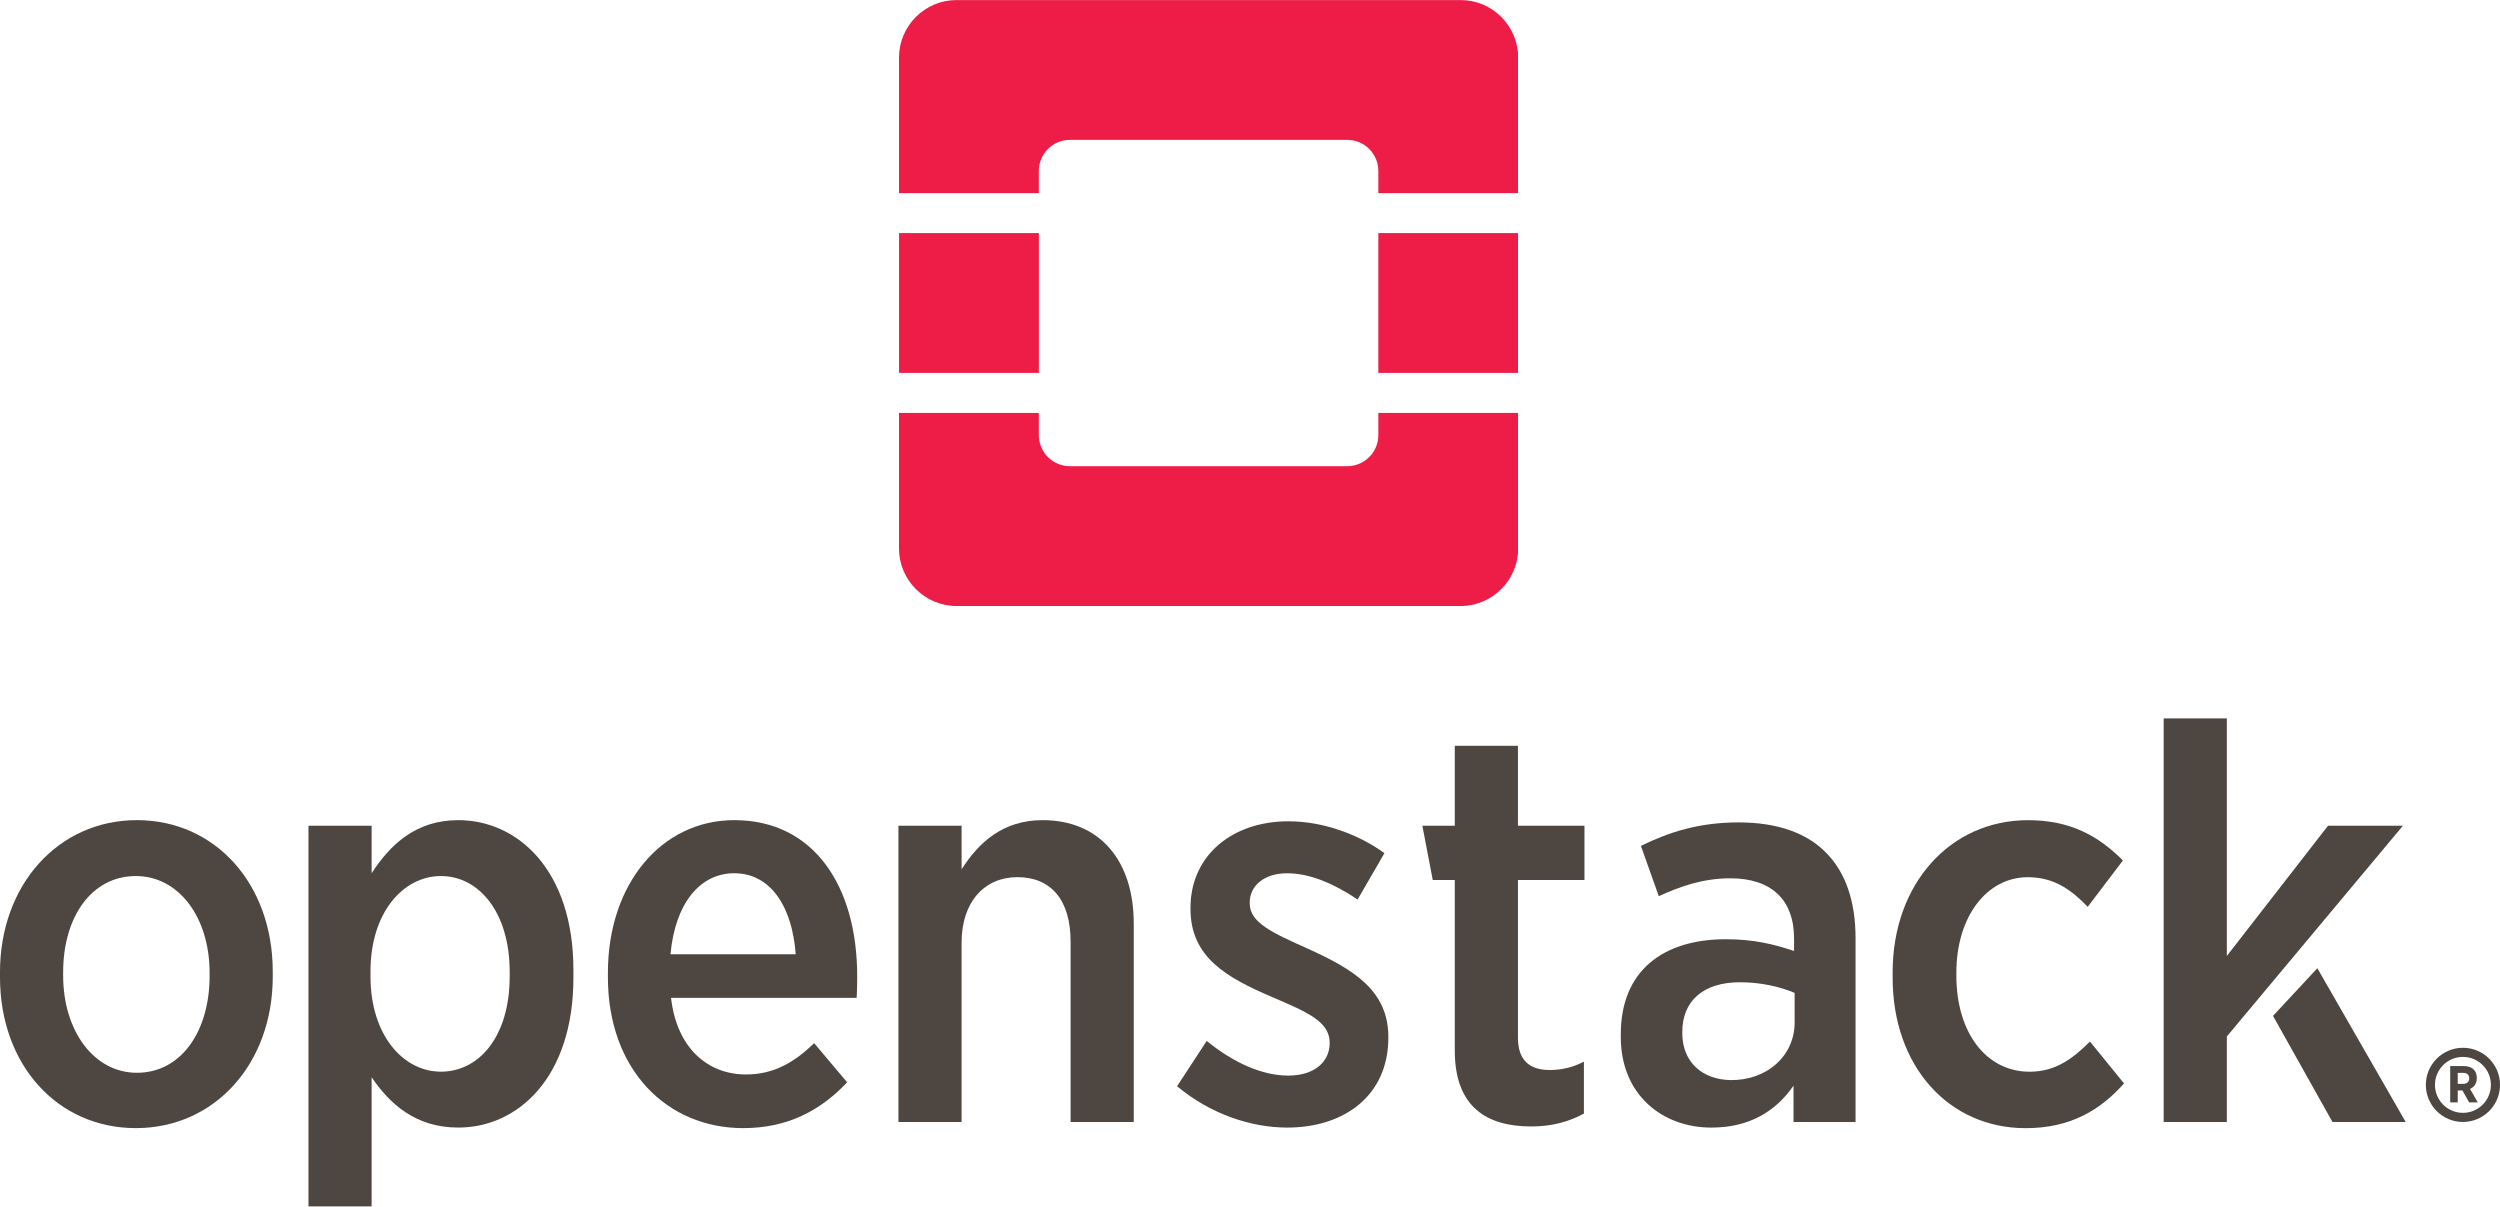
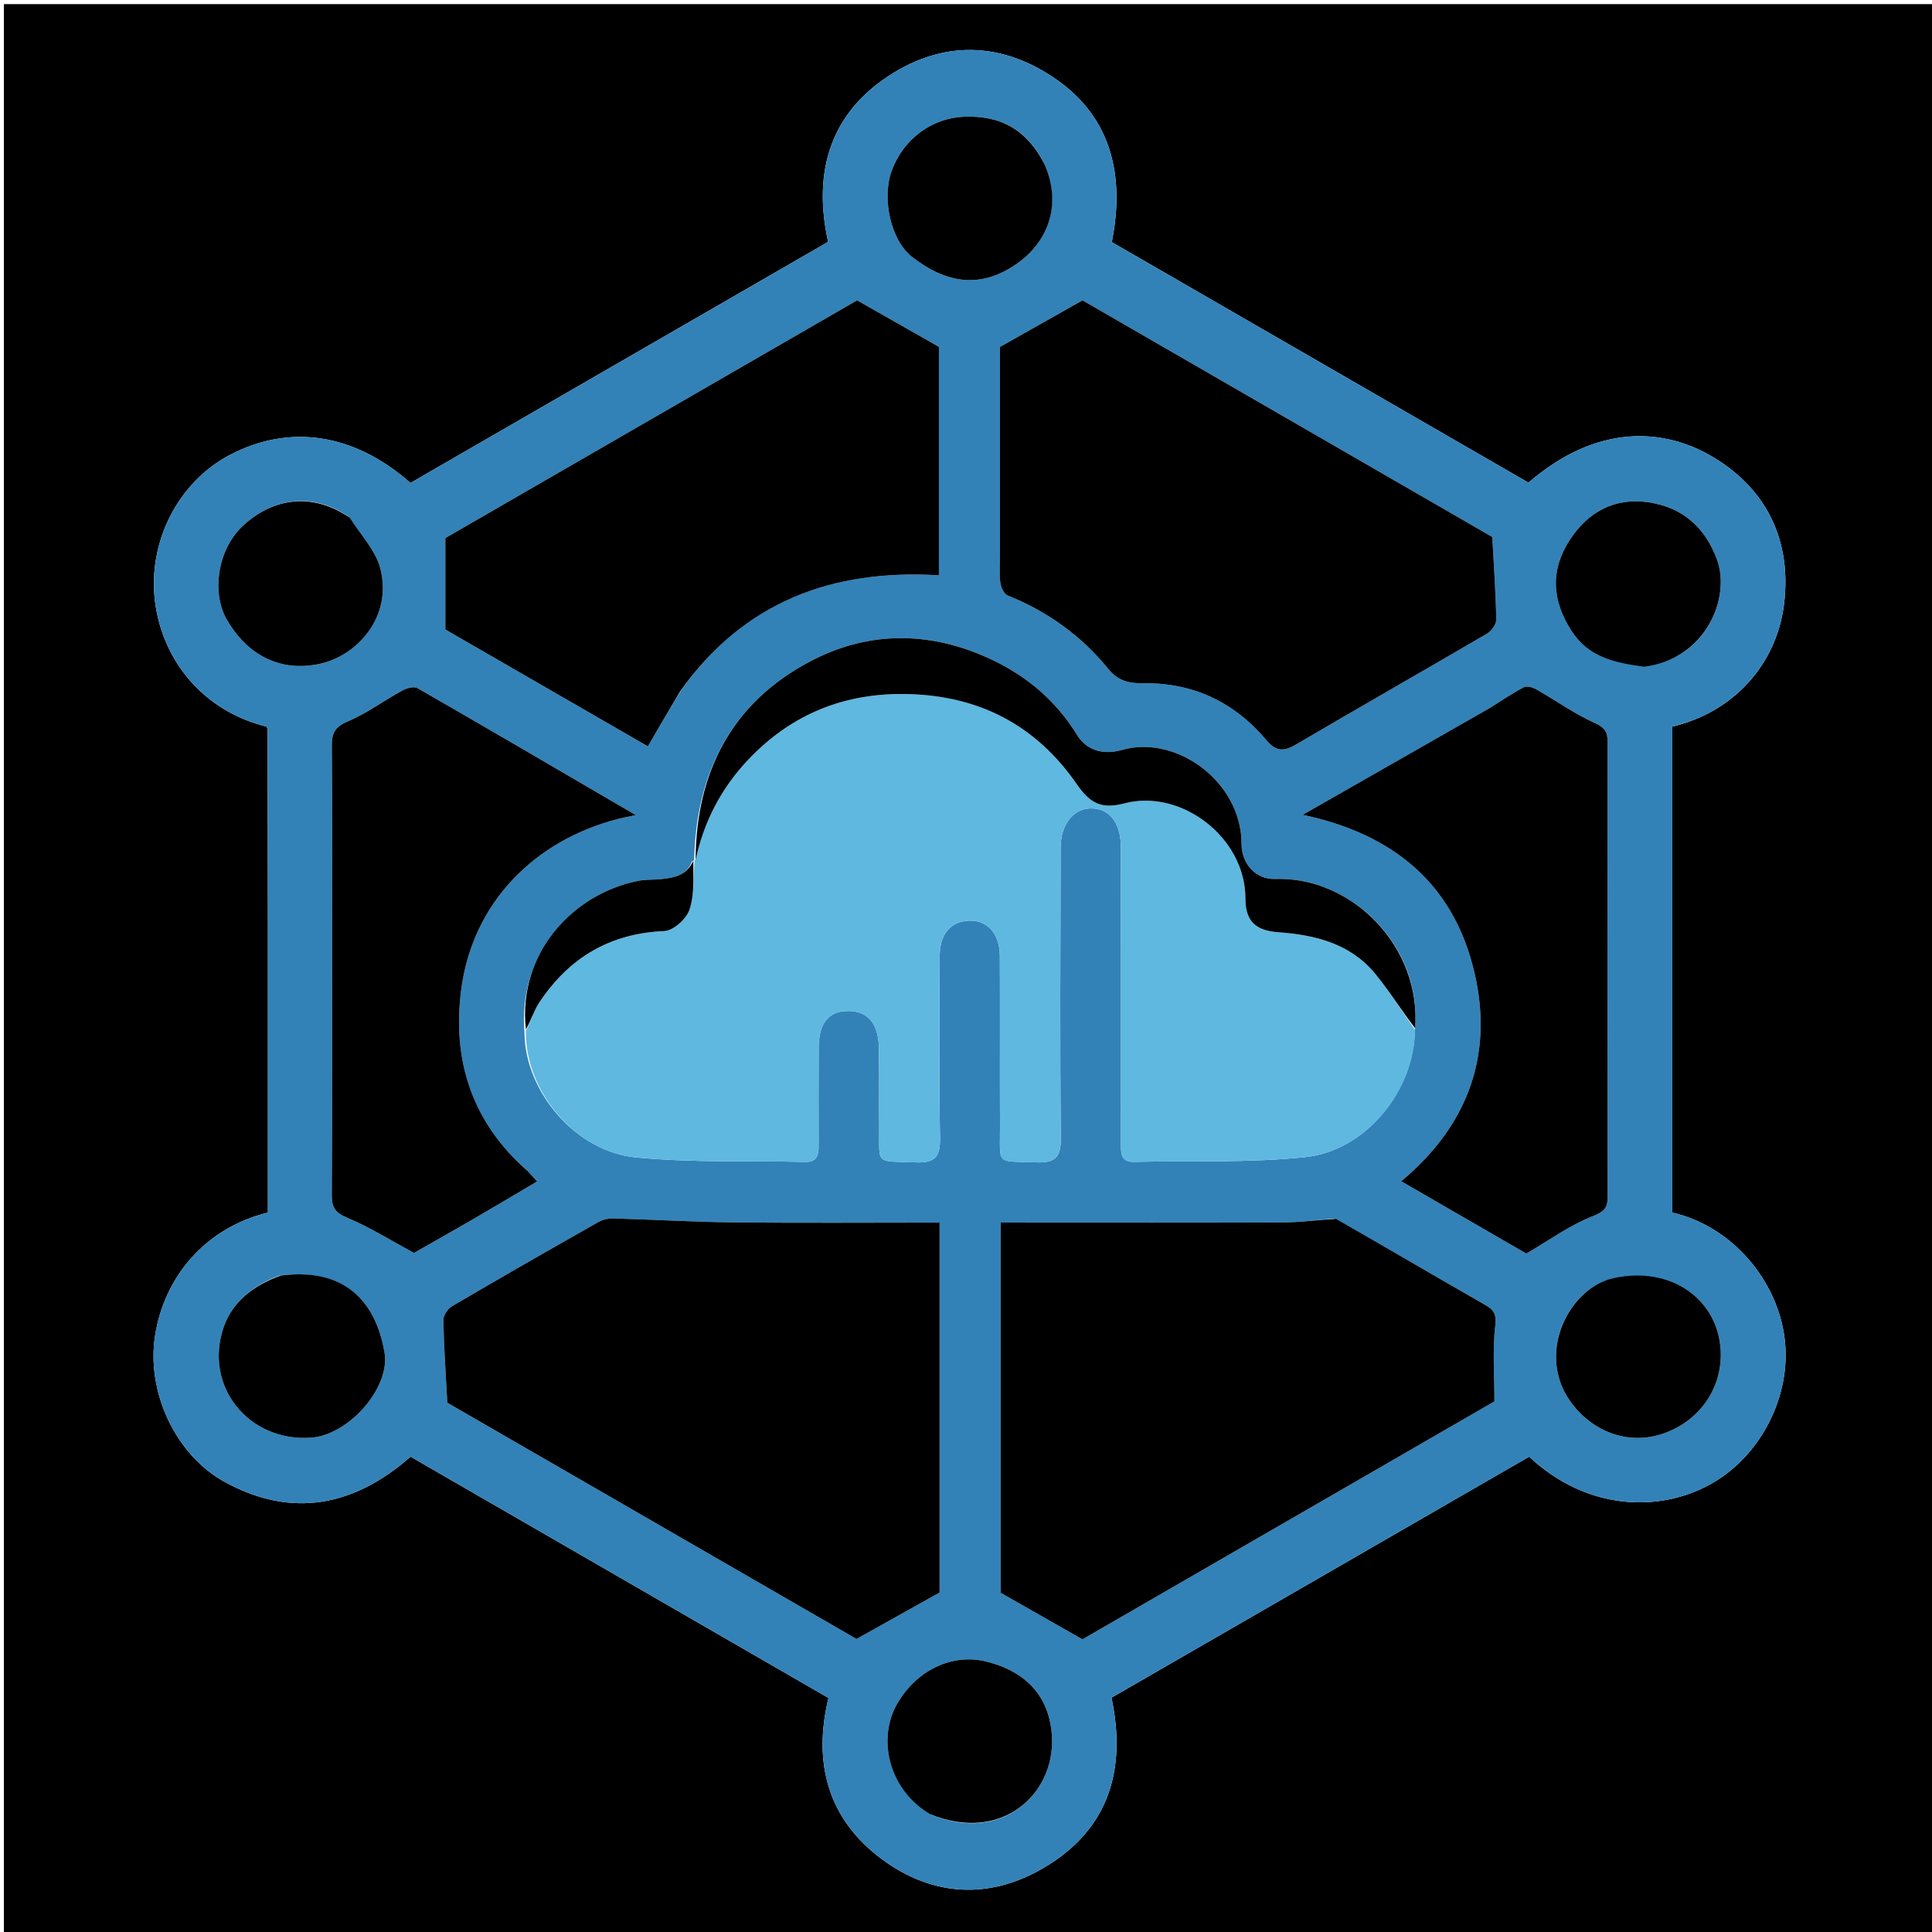
- <svg xmlns="http://www.w3.org/2000/svg" version="1.1" viewBox="0 0 586.656 283.092">
-   <defs>
-     <clipPath id="b" clipPathUnits="userSpaceOnUse">
-       <path d="m0 612h792v-612h-792v612z" />
-     </clipPath>
-     <clipPath id="a" clipPathUnits="userSpaceOnUse">
-       <path d="m331.02 424.87h116.24v-113.76h-116.24v113.76z" />
-     </clipPath>
-   </defs>
-   <g transform="translate(-.95784 -2.2447)">
-     <g transform="matrix(1.25 0 0 -1.25 -201.86 533.34)">
-       <g clip-path="url(#b)">
-         <g transform="translate(624.62 215.96)">
-           <path d="m0 0c-2.896 0-5.252 2.356-5.252 5.252 0 2.897 2.356 5.252 5.252 5.252s5.252-2.355 5.252-5.252c0-2.896-2.356-5.252-5.252-5.252m6.963 5.252c0 3.84-3.123 6.964-6.963 6.964s-6.963-3.124-6.963-6.964 3.123-6.963 6.963-6.963 6.963 3.123 6.963 6.963" fill="#4e4640" />
-         </g>
-         <g transform="translate(625.8 222.43)">
-           <path d="m0 0c0-0.614-0.39-1.024-1.112-1.024h-1.042v2.058h1.013c0.722 0 1.141-0.342 1.141-1.024v-0.01zm1.424 0.039v0.039c0 0.673-0.205 1.209-0.576 1.58-0.429 0.428-1.062 0.652-1.852 0.652h-2.563v-6.823h1.413v2.242h0.886l1.258-2.242h1.619l-1.453 2.535c0.751 0.331 1.268 0.984 1.268 2.017" fill="#4e4640" />
-         </g>
-         <g transform="translate(174.11 241.74)">
-           <path d="m0 0v0.629c0 10.39 5.352 18.048 13.641 18.048 8.079 0 13.851-7.765 13.851-18.152v-0.63c0-10.387-5.352-18.152-13.641-18.152-8.08 0-13.851 7.869-13.851 18.257m39.348-0.209v0.945c0 16.474-10.807 28.435-25.497 28.435-14.796 0-25.708-12.172-25.708-28.542v-0.943c0-16.474 10.808-28.331 25.498-28.331 14.795 0 25.707 12.066 25.707 28.436" fill="#4e4640" />
-         </g>
-         <g transform="translate(231.81 241.53)">
-           <path d="m0 0v1.049c0 10.913 6.086 17.837 13.221 17.837s12.906-6.82 12.906-17.941v-0.945c0-11.123-5.666-17.839-12.906-17.839-7.135 0-13.221 6.927-13.221 17.839m38.09-0.211v1.469c0 18.784-10.494 28.122-21.616 28.122-7.975 0-12.802-4.617-16.264-9.969v8.92h-11.857v-71.458h11.857v24.239c3.358-4.931 8.185-9.443 16.264-9.443 11.227 0 21.616 9.443 21.616 28.12" fill="#4e4640" />
-         </g>
-         <g transform="translate(300.09 260.94)">
-           <path d="m0 0c6.925 0 10.912-6.4 11.542-15.214h-23.504c0.84 9.443 5.457 15.214 11.962 15.214m21.196-39.244-6.191 7.347c-3.673-3.568-7.555-5.877-12.801-5.877-7.24 0-13.012 5.037-14.061 14.375h34.836c0.105 1.679 0.105 3.359 0.105 4.093 0 16.683-7.974 29.276-23.084 29.276-13.641 0-23.714-11.962-23.714-28.647v-0.838c0-17.419 11.122-28.331 25.393-28.331 8.29 0 14.48 3.252 19.517 8.602" fill="#4e4640" />
-         </g>
-         <g transform="translate(357.99 270.91)">
-           <path d="m0 0c-7.555 0-12.067-4.303-15.215-9.234v8.185h-11.857v-55.613h11.857v33.682c0 7.66 4.303 12.277 10.493 12.277 6.296 0 9.968-4.302 9.968-12.066v-33.893h11.857v37.249c0 11.857-6.401 19.413-17.103 19.413" fill="#4e4640" />
-         </g>
-         <g transform="translate(422.89 230.09)">
-           <path d="m0 0v0.105c0 8.709-6.506 12.695-15.11 16.578-6.506 2.939-10.913 4.826-10.913 8.499v0.211c0 3.043 2.623 5.455 7.03 5.455s9.024-2.099 13.221-4.931l5.037 8.709c-5.246 3.777-11.857 5.98-18.048 5.98-10.387 0-18.362-6.295-18.362-16.263v-0.211c0-9.127 6.925-12.906 15.215-16.472 6.61-2.834 10.912-4.617 10.912-8.605v-0.104c0-3.463-2.833-6.087-7.765-6.087-4.931 0-10.283 2.414-15.319 6.505l-5.562-8.498c6.401-5.351 14.061-7.765 20.671-7.765 10.704 0 18.993 5.982 18.993 16.894" fill="#4e4640" />
-         </g>
-         <g transform="translate(459.6 215.82)">
-           <path d="m0 0v9.759c-1.994-1.05-4.092-1.574-6.401-1.574-3.778 0-5.981 1.783-5.981 6.086v29.589h12.487v10.179h-12.487v15.005h-11.857v-15.005h-6.086l1.948-10.179h4.138v-32.003c0-10.808 6.191-14.271 14.376-14.271 3.987 0 7.134 0.945 9.863 2.414" fill="#4e4640" />
-         </g>
-         <g transform="translate(499.16 232.92)">
-           <path d="m0 0c0-6.295-5.246-10.912-12.067-10.808-5.141 0.105-9.023 3.254-9.023 8.814v0.211c0 5.875 3.987 9.339 10.807 9.339 3.988 0 7.555-0.841 10.283-1.994v-5.562zm5.876 31.899c-3.567 3.672-9.128 5.666-16.368 5.666-7.45 0-13.012-1.785-18.364-4.408l3.358-9.443c3.673 1.679 8.08 3.359 13.431 3.359 7.556 0 11.962-3.884 11.962-11.333v-2.309c-3.777 1.26-7.554 2.203-12.801 2.203-11.752 0-19.727-5.875-19.727-17.837v-0.525c0-10.807 7.765-16.998 16.999-16.998 7.24 0 12.172 3.147 15.424 7.869v-6.82h11.647v34.522c0 6.924-1.888 12.382-5.561 16.054" fill="#4e4640" />
-         </g>
-         <g transform="translate(561 221.48)">
-           <path d="m0 0-6.4 7.869c-3.253-3.252-6.506-5.666-11.332-5.666-8.081 0-13.746 7.24-13.746 18.048v0.525c0 10.494 5.665 17.943 13.431 17.943 5.036 0 8.289-2.519 11.227-5.562l6.611 8.71c-4.617 4.617-9.864 7.555-17.838 7.555-14.586 0-25.393-11.961-25.393-28.542v-1.049c0-16.579 10.493-28.225 24.973-28.225 8.499 0 14.06 3.461 18.467 8.394" fill="#4e4640" />
-         </g>
-         <g transform="translate(597.29 243.11)">
-           <path d="m0 0-8.323-8.946 11.164-19.918h13.745l-16.586 28.864z" fill="#4e4640" />
-         </g>
-         <g transform="translate(599.29 269.86)">
-           <path d="m0 0-18.992-24.45v44.596h-11.857v-75.759h11.857v16.054l33.053 39.559h-14.061z" fill="#4e4640" />
-         </g>
-         <g opacity="0.98" clip-path="url(#a)">
-           <g transform="translate(436.46 424.87)">
-             <path d="m0 0h-94.638c-5.94 0-10.8-4.86-10.8-10.8v-25.45h26.25v4.159c0 3.226 2.616 5.841 5.842 5.841h52.055c3.226 0 5.841-2.615 5.841-5.841v-4.159h26.25v25.45c0.002 5.94-4.858 10.8-10.798 10.8" fill="#ed1844" />
-           </g>
-           <g transform="translate(421.01 343.2)">
-             <path d="m0 0c0-3.226-2.615-5.842-5.841-5.842h-52.055c-3.226 0-5.842 2.616-5.842 5.842v4.158h-26.25v-25.449c0-5.941 4.86-10.8 10.8-10.8h94.638c5.94 0 10.8 4.859 10.8 10.8v25.449h-26.25v-4.158z" fill="#ed1844" />
-           </g>
-           <path d="m357.28 381.12h-26.25v-26.25h26.25v26.25z" fill="#ed1844" />
-           <path d="m447.26 381.12h-26.25v-26.25h26.25v26.25z" fill="#ed1844" />
-         </g>
-       </g>
-     </g>
-   </g>
+ <svg xmlns="http://www.w3.org/2000/svg" version="1.1" id="Layer_1" x="0px" y="0px" width="100%" viewBox="0 0 512 512" enable-background="new 0 0 512 512" xml:space="preserve">
+   <path fill="#000000" opacity="1" stroke="none" d=" M291,513   C194.024,513 97.547,513 1.035,513   C1.035,342.399 1.035,171.797 1.035,1.098   C171.56,1.098 342.12,1.098 512.84,1.098   C512.84,171.667 512.84,342.333 512.84,513   C439.13,513 365.315,513 291,513  M70.998,247.5   C70.998,272.143 70.998,296.787 70.998,321.349   C54.527,325.355 43.54,338.287 41.092,353.959   C38.756,368.918 46.537,385.601 59.601,392.753   C77.486,402.543 94.008,399.06 108.798,386.03   C145.848,407.421 182.658,428.674 219.562,449.981   C215.371,467.199 219.441,482.098 233.65,492.658   C247.045,502.613 262.135,503.521 276.676,494.944   C294.025,484.711 298.555,468.714 294.548,449.909   C331.69,428.478 368.488,407.246 405.245,386.037   C420.404,400.263 439.685,400.98 453.504,393.21   C466.47,385.92 474.764,370.121 472.974,354.95   C471.145,339.439 459.09,324.98 443.177,321.356   C443.177,278.431 443.177,235.477 443.177,192.565   C459.657,188.651 470.824,175.836 472.777,160.186   C474.841,143.649 468.463,129.818 454.034,121.17   C441.091,113.413 423.364,112.121 405.05,127.907   C368.242,106.657 331.42,85.4 294.641,64.167   C299.302,40.757 290.052,28.172 280.111,21.177   C266.448,11.564 251.421,10.446 237.026,19.166   C220.074,29.433 215.306,45.345 219.462,64.093   C182.323,85.532 145.513,106.781 108.771,127.992   C93.89,114.826 76.74,112.23 60.844,120.603   C47.343,127.714 38.995,143.562 41.11,159.644   C43.156,175.198 53.978,188.487 70.679,192.564   C70.766,192.88 70.929,193.196 70.929,193.513   C70.961,211.175 70.979,228.838 70.998,247.5  z" />
+   <path fill="#3282B8" opacity="1" stroke="none" d=" M70.998,247   C70.979,228.838 70.961,211.175 70.929,193.513   C70.929,193.196 70.766,192.88 70.674,192.565   C53.978,188.487 43.156,175.198 41.11,159.644   C38.995,143.562 47.343,127.714 60.844,120.603   C76.74,112.23 93.89,114.826 108.771,127.992   C145.513,106.781 182.323,85.532 219.462,64.093   C215.306,45.345 220.074,29.433 237.026,19.166   C251.421,10.446 266.448,11.564 280.111,21.177   C290.052,28.172 299.302,40.757 294.641,64.167   C331.42,85.4 368.242,106.657 405.05,127.907   C423.364,112.121 441.091,113.413 454.034,121.17   C468.463,129.818 474.841,143.649 472.777,160.186   C470.824,175.836 459.657,188.651 443.177,192.565   C443.177,235.477 443.177,278.431 443.177,321.356   C459.09,324.98 471.145,339.439 472.974,354.95   C474.764,370.121 466.47,385.92 453.504,393.21   C439.685,400.98 420.404,400.263 405.245,386.037   C368.488,407.246 331.69,428.478 294.548,449.909   C298.555,468.714 294.025,484.711 276.676,494.944   C262.135,503.521 247.045,502.613 233.65,492.658   C219.441,482.098 215.371,467.199 219.562,449.981   C182.658,428.674 145.848,407.421 108.798,386.03   C94.008,399.06 77.486,402.543 59.601,392.753   C46.537,385.601 38.756,368.918 41.092,353.959   C43.54,338.287 54.527,325.355 70.998,321.349   C70.998,296.787 70.998,272.143 70.998,247  M183.403,228.218   C181.928,232.11 178.518,232.64 175.036,232.987   C173.071,233.183 171.052,233.051 169.13,233.431   C151.804,236.854 137.137,252.758 138.999,273.798   C139.165,289.284 152.509,305.175 168.58,306.732   C183.442,308.172 198.499,307.58 213.47,307.909   C216.526,307.977 216.948,306.087 216.94,303.653   C216.911,294.988 216.916,286.324 216.954,277.66   C216.983,271.283 219.489,268.068 224.433,267.929   C229.727,267.78 232.757,271.034 232.899,277.41   C233.053,284.405 232.938,291.406 233.004,298.403   C233.105,309.022 231.656,307.586 242.684,308.035   C247.828,308.245 249.205,306.538 249.112,301.522   C248.814,285.532 248.973,269.532 249.021,253.537   C249.037,247.902 251.484,244.652 255.884,244.067   C261.195,243.361 264.941,247.044 264.971,253.306   C265.043,268.302 264.948,283.298 265.015,298.294   C265.064,309.021 263.652,307.61 274.576,308.027   C279.552,308.217 281.17,306.804 281.122,301.632   C280.882,275.975 281.022,250.314 281.073,224.654   C281.085,218.632 284.353,214.387 288.879,214.236   C293.917,214.068 297.032,217.939 297.042,224.549   C297.071,244.21 297.059,263.871 297.064,283.533   C297.065,290.198 297.085,296.863 297.062,303.527   C297.054,305.879 297.276,307.964 300.401,307.896   C315.538,307.569 330.773,308.21 345.784,306.666   C362.058,304.993 374.996,288.923 374.997,272.023   C376.761,251.01 358.307,232.216 337.862,232.934   C332.812,233.111 329.023,228.932 329.028,223.687   C329.042,207.129 311.672,194.609 297.334,198.742   C292.844,200.036 288.167,199.213 285.455,194.803   C279.363,184.895 270.782,178.102 260.195,173.644   C244.794,167.159 229.306,167.581 214.732,175.264   C193.773,186.311 184.454,204.789 183.957,227.969   C183.957,227.969 184.081,227.946 183.403,228.218  M249,388.5   C249,367.086 249,345.672 249,324   C230.433,324 212.618,324.134 194.807,323.95   C184.051,323.839 173.302,323.198 162.546,322.903   C161.215,322.867 159.702,323.209 158.55,323.862   C145.596,331.206 132.669,338.599 119.827,346.136   C118.681,346.809 117.474,348.597 117.497,349.845   C117.625,356.86 118.121,363.868 118.537,371.741   C154.387,392.437 191.339,413.769 226.979,434.344   C234.665,430.049 241.409,426.281 249,422.04   C249,412.125 249,400.812 249,388.5  M353.646,322.932   C349.139,323.288 344.633,323.932 340.125,323.952   C316.978,324.056 293.83,324 270.683,324   C268.914,324 267.146,324 265.194,324   C265.194,357.557 265.194,390.48 265.194,422.11   C272.701,426.384 279.556,430.286 286.857,434.442   C322.968,413.585 359.897,392.255 396.038,371.381   C396.038,364.2 395.511,357.702 396.26,351.354   C396.637,348.165 395.83,347.1 393.445,345.736   C380.379,338.264 367.394,330.65 353.646,322.932  M265,147.435   C265.002,149.767 264.78,152.13 265.095,154.419   C265.265,155.655 266.084,157.435 267.067,157.828   C277.666,162.064 286.606,168.532 293.783,177.359   C296.244,180.386 299.155,181.131 302.893,181.07   C316.165,180.855 327.107,186.062 335.631,196.18   C337.97,198.957 340.025,199.312 343.225,197.432   C360.144,187.495 377.201,177.792 394.134,167.877   C395.293,167.198 396.55,165.431 396.528,164.192   C396.4,157.172 395.896,150.159 395.475,142.314   C359.627,121.61 322.678,100.271 286.877,79.595   C279.345,83.846 272.605,87.649 265,91.941   C265,109.176 265,127.815 265,147.435  M180.486,182.979   C197.176,159.349 220.635,150.783 248.819,152.454   C248.819,131.736 248.819,111.12 248.819,91.916   C241.21,87.592 234.347,83.691 227.135,79.591   C190.928,100.495 153.97,121.832 118.026,142.584   C118.026,151.112 118.026,158.653 118.026,166.834   C135.292,176.793 153.487,187.289 171.693,197.79   C174.577,192.827 177.283,188.172 180.486,182.979  M394.335,187.932   C378.311,197.069 362.288,206.205 345.22,215.937   C368.72,220.898 384.462,233.636 390.308,256.002   C396.191,278.51 389.546,297.861 371.33,313.044   C383.284,319.952 394.429,326.392 404.489,332.205   C410.783,328.535 416.023,324.694 421.869,322.39   C424.963,321.171 426.054,320.312 426.048,317.131   C425.974,276.966 425.986,236.801 426.031,196.636   C426.034,194.037 425.364,192.838 422.65,191.617   C417.204,189.169 412.265,185.606 407.041,182.636   C406.124,182.114 404.575,181.73 403.774,182.151   C400.734,183.749 397.882,185.704 394.335,187.932  M139.527,310.021   C124.919,297.356 119.834,280.794 122.209,262.385   C125.205,239.159 141.716,222.701 163.818,217.018   C165.057,216.699 166.318,216.469 168.473,216.001   C148.532,204.359 129.622,193.274 110.617,182.355   C109.681,181.817 107.727,182.38 106.569,183.015   C101.732,185.669 97.225,189.035 92.186,191.171   C88.798,192.607 87.9,194.274 87.931,197.688   C88.083,214.519 88,231.352 88,248.185   C88,271.017 88.068,293.849 87.925,316.68   C87.904,320.017 88.869,321.416 92.08,322.75   C97.887,325.163 103.279,328.574 109.713,332.036   C114.082,329.546 119.755,326.356 125.385,323.091   C130.983,319.843 136.537,316.52 142.354,313.086   C141.345,311.981 140.685,311.257 139.527,310.021  M427.483,338.93   C415.857,341.113 407.091,358.437 416.038,371.214   C421.788,379.425 431.441,383.04 440.588,379.971   C450.338,376.701 456.491,367.901 455.998,357.934   C455.321,344.274 442.744,335.478 427.483,338.93  M73.97,338.065   C67.225,340.611 61.67,344.861 59.293,351.675   C53.853,367.268 65.872,382.198 82.474,380.995   C92.462,380.271 103.502,367.719 101.903,358.421   C99.555,344.774 91.228,335.859 73.97,338.065  M92.394,136.928   C80.932,129.19 70.295,133.585 64.103,139.606   C57.578,145.951 56.086,157.172 60.07,164.147   C64.669,172.197 72.805,178.381 84.557,175.961   C94.526,173.909 104.115,163.515 100.787,150.641   C99.555,145.878 95.634,141.81 92.394,136.928  M436.029,176.47   C452.106,174.682 458.703,158.419 455.032,148.352   C451.851,139.631 445.762,134.418 436.798,133.108   C427.976,131.818 420.933,135.603 416.111,142.936   C410.833,150.964 411.178,158.959 416.459,167.19   C421.018,174.295 428.024,175.62 436.029,176.47  M246.853,480.96   C265.488,488.526 279.405,475.511 278.783,460.548   C278.332,449.687 271.96,442.917 261.241,440.298   C252.578,438.181 242.989,442.358 237.698,451.634   C232.569,460.629 235.285,474.075 246.853,480.96  M276.611,43.143   C272.223,34.439 265.227,30.532 255.435,30.938   C247.037,31.287 239.368,36.77 236.268,45.4   C233.68,52.602 236.049,63.688 241.702,68.075   C250.597,74.979 260.046,77.052 270.468,69.162   C276.651,64.481 281.926,55.234 276.611,43.143  z" />
+   <path fill="#5FB8E0" opacity="1" stroke="none" d=" M374.988,272.924   C374.996,288.923 362.058,304.993 345.784,306.666   C330.773,308.21 315.538,307.569 300.401,307.896   C297.276,307.964 297.054,305.879 297.062,303.527   C297.085,296.863 297.065,290.198 297.064,283.533   C297.059,263.871 297.071,244.21 297.042,224.549   C297.032,217.939 293.917,214.068 288.879,214.236   C284.353,214.387 281.085,218.632 281.073,224.654   C281.022,250.314 280.882,275.975 281.122,301.632   C281.17,306.804 279.552,308.217 274.576,308.027   C263.652,307.61 265.064,309.021 265.015,298.294   C264.948,283.298 265.043,268.302 264.971,253.306   C264.941,247.044 261.195,243.361 255.884,244.067   C251.484,244.652 249.037,247.902 249.021,253.537   C248.973,269.532 248.814,285.532 249.112,301.522   C249.205,306.538 247.828,308.245 242.684,308.035   C231.656,307.586 233.105,309.022 233.004,298.403   C232.938,291.406 233.053,284.405 232.899,277.41   C232.757,271.034 229.727,267.78 224.433,267.929   C219.489,268.068 216.983,271.283 216.954,277.66   C216.916,286.324 216.911,294.988 216.94,303.653   C216.948,306.087 216.526,307.977 213.47,307.909   C198.499,307.58 183.442,308.172 168.58,306.732   C152.509,305.175 139.165,289.284 139.355,273.261   C140.755,270.374 141.491,267.821 142.892,265.708   C150.748,253.86 161.562,247.338 176.076,246.739   C178.454,246.641 181.902,243.512 182.72,241.069   C184.082,236.999 183.718,232.351 184.081,227.946   C184.081,227.946 183.957,227.969 184.326,227.865   C186.551,217.556 191.284,208.711 198.32,201.291   C209.808,189.176 224.019,183.457 240.855,183.943   C259.754,184.488 274.578,192.274 285.335,207.783   C288.927,212.961 291.908,214.498 298.011,212.893   C312.845,208.993 330.063,221.755 330.051,238.159   C330.047,244.246 332.911,246.635 338.719,247.051   C348.517,247.753 357.863,250.042 364.45,258.067   C368.293,262.749 371.497,267.954 374.988,272.924  z" />
+   <path fill="#000000" opacity="1" stroke="none" d=" M249,389   C249,400.812 249,412.125 249,422.04   C241.409,426.281 234.665,430.049 226.979,434.344   C191.339,413.769 154.387,392.437 118.537,371.741   C118.121,363.868 117.625,356.86 117.497,349.845   C117.474,348.597 118.681,346.809 119.827,346.136   C132.669,338.599 145.596,331.206 158.55,323.862   C159.702,323.209 161.215,322.867 162.546,322.903   C173.302,323.198 184.051,323.839 194.807,323.95   C212.618,324.134 230.433,324 249,324   C249,345.672 249,367.086 249,389  z" />
+   <path fill="#000000" opacity="1" stroke="none" d=" M354.014,323.009   C367.394,330.65 380.379,338.264 393.445,345.736   C395.83,347.1 396.637,348.165 396.26,351.354   C395.511,357.702 396.038,364.2 396.038,371.381   C359.897,392.255 322.968,413.585 286.857,434.442   C279.556,430.286 272.701,426.384 265.194,422.11   C265.194,390.48 265.194,357.557 265.194,324   C267.146,324 268.914,324 270.683,324   C293.83,324 316.978,324.056 340.125,323.952   C344.633,323.932 349.139,323.288 354.014,323.009  z" />
+   <path fill="#000000" opacity="1" stroke="none" d=" M265,146.944   C265,127.815 265,109.176 265,91.941   C272.605,87.649 279.345,83.846 286.877,79.595   C322.678,100.271 359.627,121.61 395.475,142.314   C395.896,150.159 396.4,157.172 396.528,164.192   C396.55,165.431 395.293,167.198 394.134,167.877   C377.201,177.792 360.144,187.495 343.225,197.432   C340.025,199.312 337.97,198.957 335.631,196.18   C327.107,186.062 316.165,180.855 302.893,181.07   C299.155,181.131 296.244,180.386 293.783,177.359   C286.606,168.532 277.666,162.064 267.067,157.828   C266.084,157.435 265.265,155.655 265.095,154.419   C264.78,152.13 265.002,149.767 265,146.944  z" />
+   <path fill="#000000" opacity="1" stroke="none" d=" M180.237,183.248   C177.283,188.172 174.577,192.827 171.693,197.79   C153.487,187.289 135.292,176.793 118.026,166.834   C118.026,158.653 118.026,151.112 118.026,142.584   C153.97,121.832 190.928,100.495 227.135,79.591   C234.347,83.691 241.21,87.592 248.819,91.916   C248.819,111.12 248.819,131.736 248.819,152.454   C220.635,150.783 197.176,159.349 180.237,183.248  z" />
+   <path fill="#000000" opacity="1" stroke="none" d=" M394.648,187.729   C397.882,185.704 400.734,183.749 403.774,182.151   C404.575,181.73 406.124,182.114 407.041,182.636   C412.265,185.606 417.204,189.169 422.65,191.617   C425.364,192.838 426.034,194.037 426.031,196.636   C425.986,236.801 425.974,276.966 426.048,317.131   C426.054,320.312 424.963,321.171 421.869,322.39   C416.023,324.694 410.783,328.535 404.489,332.205   C394.429,326.392 383.284,319.952 371.33,313.044   C389.546,297.861 396.191,278.51 390.308,256.002   C384.462,233.636 368.72,220.898 345.22,215.937   C362.288,206.205 378.311,197.069 394.648,187.729  z" />
+   <path fill="#000000" opacity="1" stroke="none" d=" M139.776,310.277   C140.685,311.257 141.345,311.981 142.354,313.086   C136.537,316.52 130.983,319.843 125.385,323.091   C119.755,326.356 114.082,329.546 109.713,332.036   C103.279,328.574 97.887,325.163 92.08,322.75   C88.869,321.416 87.904,320.017 87.925,316.68   C88.068,293.849 88,271.017 88,248.185   C88,231.352 88.083,214.519 87.931,197.688   C87.9,194.274 88.798,192.607 92.186,191.171   C97.225,189.035 101.732,185.669 106.569,183.015   C107.727,182.38 109.681,181.817 110.617,182.355   C129.622,193.274 148.532,204.359 168.473,216.001   C166.318,216.469 165.057,216.699 163.818,217.018   C141.716,222.701 125.205,239.159 122.209,262.385   C119.834,280.794 124.919,297.356 139.776,310.277  z" />
+   <path fill="#000000" opacity="1" stroke="none" d=" M374.993,272.474   C371.497,267.954 368.293,262.749 364.45,258.067   C357.863,250.042 348.517,247.753 338.719,247.051   C332.911,246.635 330.047,244.246 330.051,238.159   C330.063,221.755 312.845,208.993 298.011,212.893   C291.908,214.498 288.927,212.961 285.335,207.783   C274.578,192.274 259.754,184.488 240.855,183.943   C224.019,183.457 209.808,189.176 198.32,201.291   C191.284,208.711 186.551,217.556 184.337,227.927   C184.454,204.789 193.773,186.311 214.732,175.264   C229.306,167.581 244.794,167.159 260.195,173.644   C270.782,178.102 279.363,184.895 285.455,194.803   C288.167,199.213 292.844,200.036 297.334,198.742   C311.672,194.609 329.042,207.129 329.028,223.687   C329.023,228.932 332.812,233.111 337.862,232.934   C358.307,232.216 376.761,251.01 374.993,272.474  z" />
+   <path fill="#000000" opacity="1" stroke="none" d=" M427.807,338.687   C442.744,335.478 455.321,344.274 455.998,357.934   C456.491,367.901 450.338,376.701 440.588,379.971   C431.441,383.04 421.788,379.425 416.038,371.214   C407.091,358.437 415.857,341.113 427.807,338.687  z" />
+   <path fill="#000000" opacity="1" stroke="none" d=" M74.374,338.038   C91.228,335.859 99.555,344.774 101.903,358.421   C103.502,367.719 92.462,380.271 82.474,380.995   C65.872,382.198 53.853,367.268 59.293,351.675   C61.67,344.861 67.225,340.611 74.374,338.038  z" />
+   <path fill="#000000" opacity="1" stroke="none" d=" M92.666,137.176   C95.634,141.81 99.555,145.878 100.787,150.641   C104.115,163.515 94.526,173.909 84.557,175.961   C72.805,178.381 64.669,172.197 60.07,164.147   C56.086,157.172 57.578,145.951 64.103,139.606   C70.295,133.585 80.932,129.19 92.666,137.176  z" />
+   <path fill="#000000" opacity="1" stroke="none" d=" M435.669,176.679   C428.024,175.62 421.018,174.295 416.459,167.19   C411.178,158.959 410.833,150.964 416.111,142.936   C420.933,135.603 427.976,131.818 436.798,133.108   C445.762,134.418 451.851,139.631 455.032,148.352   C458.703,158.419 452.106,174.682 435.669,176.679  z" />
+   <path fill="#000000" opacity="1" stroke="none" d=" M246.505,480.79   C235.285,474.075 232.569,460.629 237.698,451.634   C242.989,442.358 252.578,438.181 261.241,440.298   C271.96,442.917 278.332,449.687 278.783,460.548   C279.405,475.511 265.488,488.526 246.505,480.79  z" />
+   <path fill="#000000" opacity="1" stroke="none" d=" M276.784,43.493   C281.926,55.234 276.651,64.481 270.468,69.162   C260.046,77.052 250.597,74.979 241.702,68.075   C236.049,63.688 233.68,52.602 236.268,45.4   C239.368,36.77 247.037,31.287 255.435,30.938   C265.227,30.532 272.223,34.439 276.784,43.493  z" />
+   <path fill="#000000" opacity="1" stroke="none" d=" M183.742,228.082   C183.718,232.351 184.082,236.999 182.72,241.069   C181.902,243.512 178.454,246.641 176.076,246.739   C161.562,247.338 150.748,253.86 142.892,265.708   C141.491,267.821 140.755,270.374 139.362,272.824   C137.137,252.758 151.804,236.854 169.13,233.431   C171.052,233.051 173.071,233.183 175.036,232.987   C178.518,232.64 181.928,232.11 183.742,228.082  z" />
</svg>
